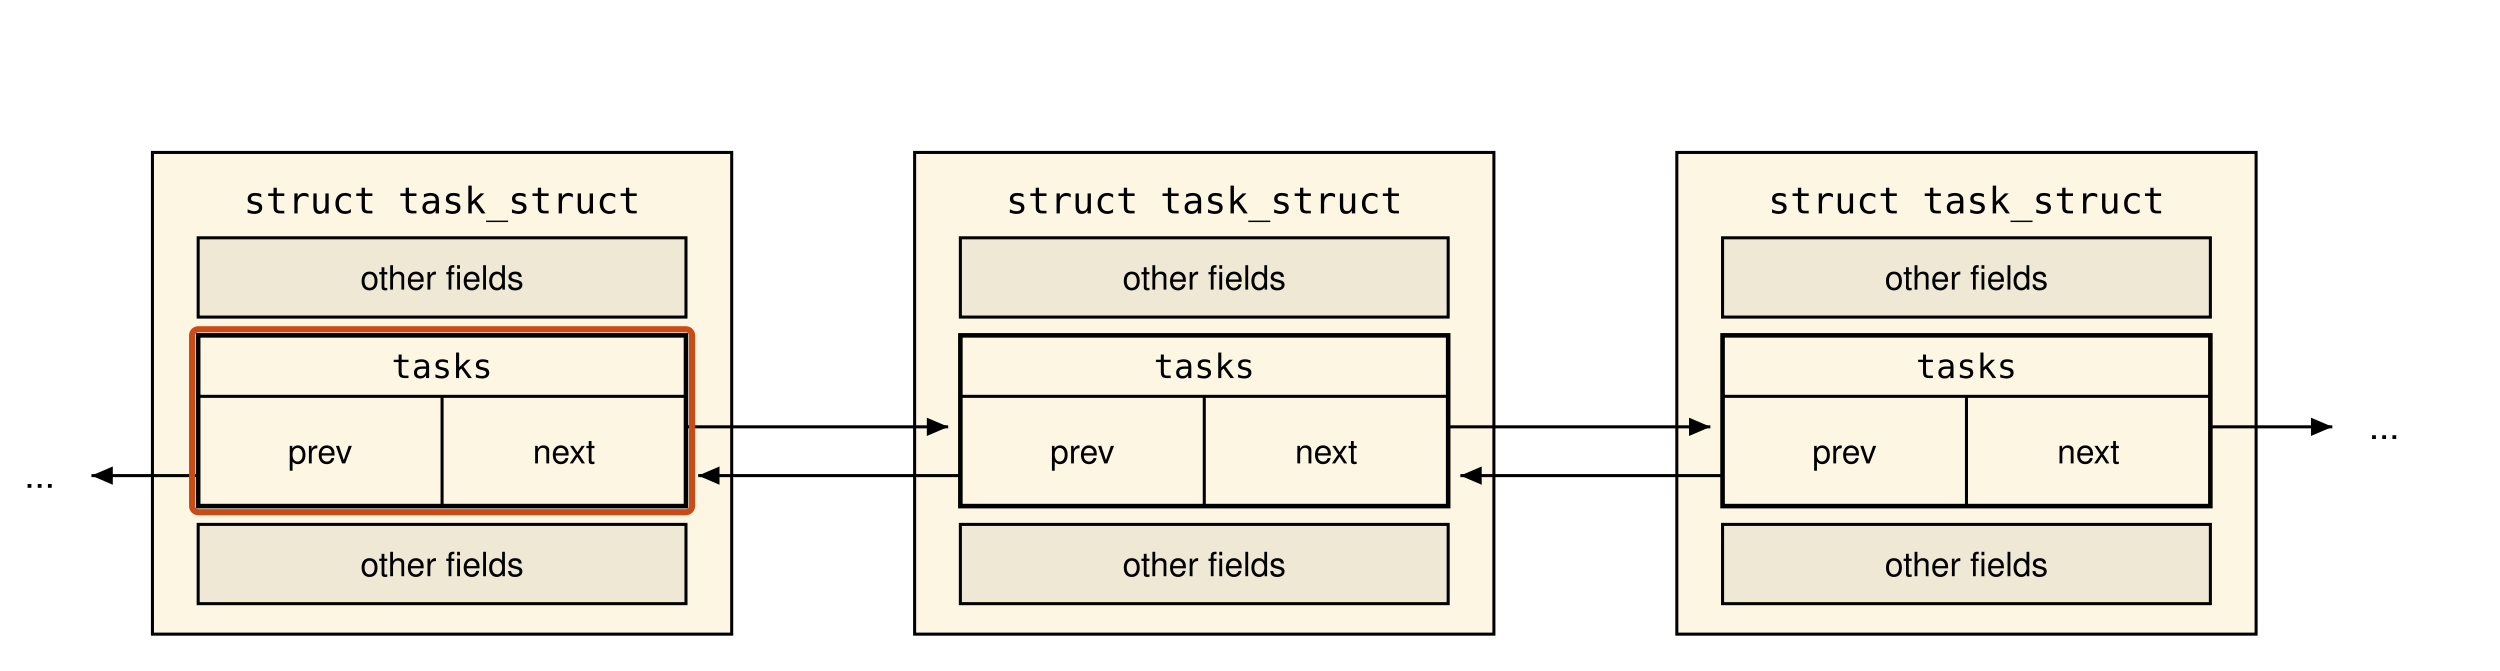
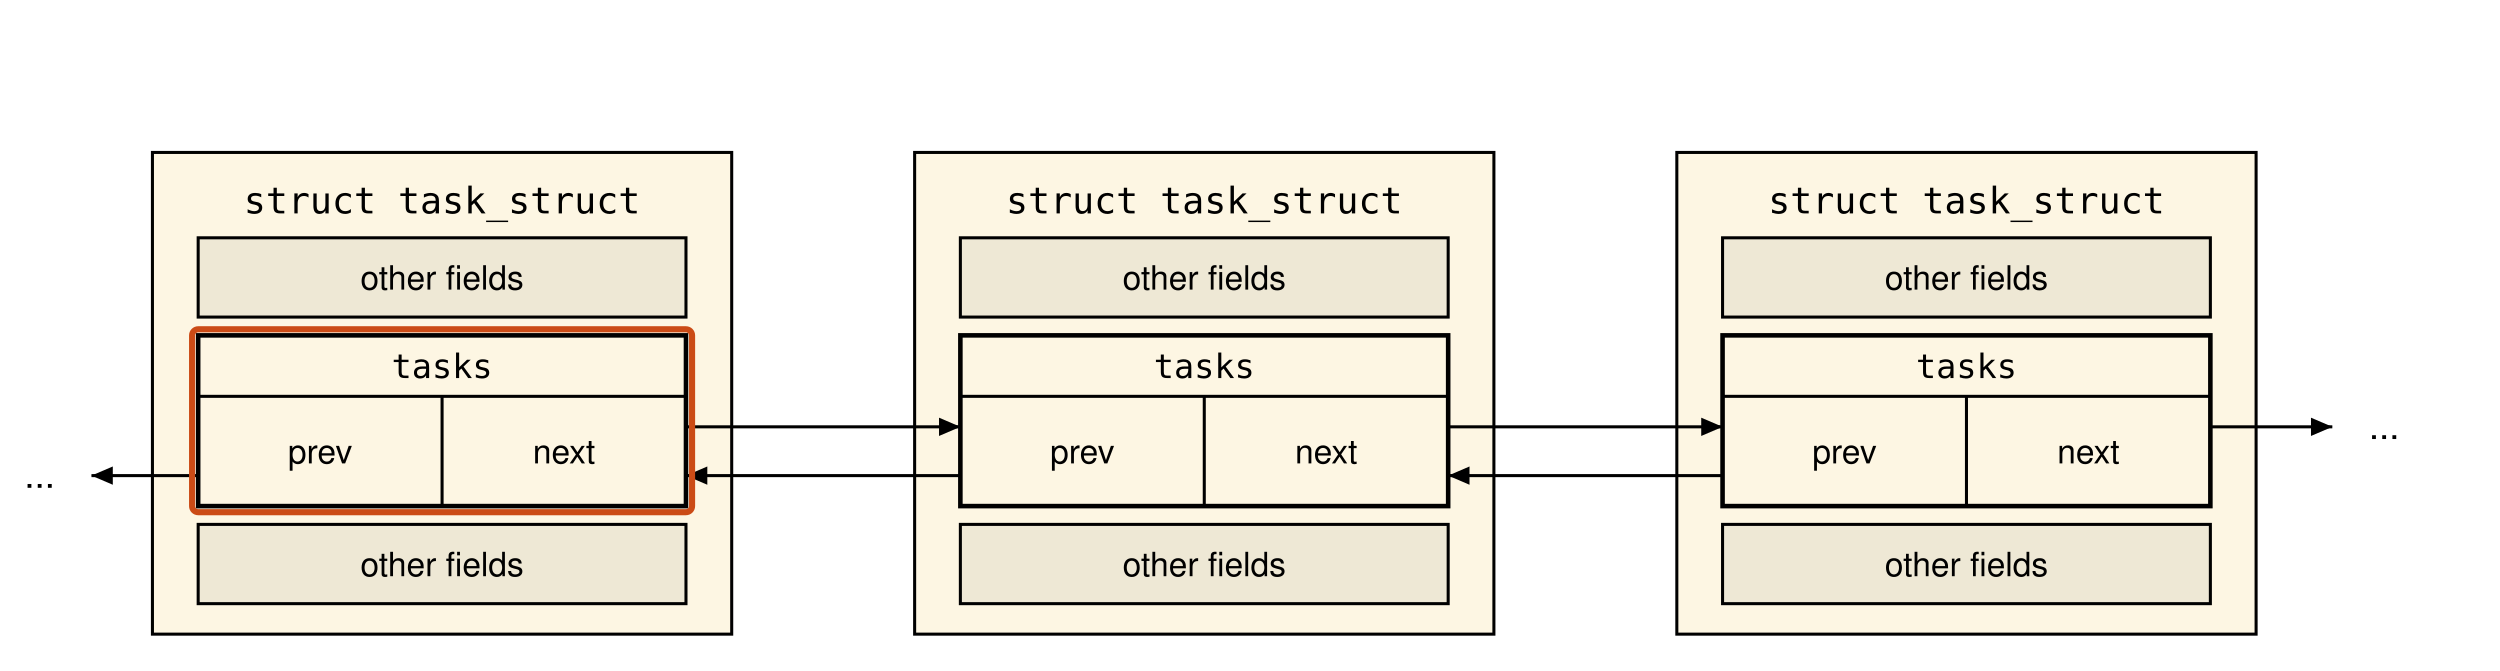
<svg xmlns="http://www.w3.org/2000/svg" version="1.1" width="820px" height="220px" viewBox="0 0 820 220" style="background: transparent; background-color: transparent; color-scheme: light dark;" font-family="Helvetica">
  <style>
    .box  { fill: #fdf6e3; stroke: #000000; stroke-width: 1;
            fill: light-dark(#fdf6e3, #201a0a); stroke: light-dark(#000000, #ffffff); }
    .hi   { fill: #eee8d5; stroke: #000000; stroke-width: 1;
            fill: light-dark(#eee8d5, #2d2614); stroke: light-dark(#000000, #ffffff); }
    .node { fill: #fdf6e3; stroke: #000000; stroke-width: 1.5;
            fill: light-dark(#fdf6e3, #201a0a); stroke: light-dark(#000000, #ffffff); }
    .div  { stroke: #000000; stroke-width: 1;
            stroke: light-dark(#000000, #ffffff); }
    .ah   { fill: #000000; fill: light-dark(#000000, #ffffff); }
    .ttl  { fill: #000000; font-size: 12px; text-anchor: middle; font-family: monospace;
            fill: light-dark(#000000, #ffffff); }
    .mem  { fill: #000000; font-size: 11px; text-anchor: middle; font-family: monospace;
            fill: light-dark(#000000, #ffffff); }
    .val  { fill: #000000; font-size: 11px; text-anchor: middle;
            fill: light-dark(#000000, #ffffff); }
    .lbl  { fill: #000000; font-size: 11px; text-anchor: middle;
            fill: light-dark(#000000, #ffffff); }
    .ell  { fill: #000000; font-size: 12px; text-anchor: middle;
            fill: light-dark(#000000, #ffffff); }

    /* the traversal steps from one tasks member to the next */
    .cursor { fill: none; stroke: #cb4b16; stroke-width: 2;
              stroke: light-dark(#cb4b16, #eb7a4a);
              animation: walk 7s ease-in-out infinite; }

    @keyframes walk {
        0% { transform: translateX(0px);   opacity: 0; }
        5% { transform: translateX(0px);   opacity: 1; }
       28% { transform: translateX(0px);   opacity: 1; }
       36% { transform: translateX(250px); opacity: 1; }
       59% { transform: translateX(250px); opacity: 1; }
       67% { transform: translateX(500px); opacity: 1; }
       92% { transform: translateX(500px); opacity: 1; }
      100% { transform: translateX(500px); opacity: 0; }
    }

    @media (prefers-reduced-motion: reduce) {
      .cursor { animation: none; opacity: 0; }
    }
  </style>
  <defs>
    <marker id="arrow" markerWidth="8" markerHeight="8" refX="7" refY="3" orient="auto" markerUnits="strokeWidth">
      <path class="ah" d="M0,0 L7,3 L0,6 z" />
    </marker>
  </defs>
  <rect class="box" x="50" y="50" width="190" height="158" />
  <text class="ttl" x="145" y="70">struct task_struct</text>
  <rect class="hi" x="65" y="78" width="160" height="26" />
  <text class="val" x="145" y="95">other fields</text>
  <rect class="node" x="65" y="110" width="160" height="56" />
  <text class="mem" x="145" y="124">tasks</text>
  <line class="div" x1="65" y1="130" x2="225" y2="130" />
  <line class="div" x1="145" y1="130" x2="145" y2="166" />
  <text class="lbl" x="105" y="152">prev</text>
  <text class="lbl" x="185" y="152">next</text>
  <rect class="hi" x="65" y="172" width="160" height="26" />
  <text class="val" x="145" y="189">other fields</text>
  <rect class="box" x="300" y="50" width="190" height="158" />
  <text class="ttl" x="395" y="70">struct task_struct</text>
  <rect class="hi" x="315" y="78" width="160" height="26" />
  <text class="val" x="395" y="95">other fields</text>
  <rect class="node" x="315" y="110" width="160" height="56" />
  <text class="mem" x="395" y="124">tasks</text>
  <line class="div" x1="315" y1="130" x2="475" y2="130" />
  <line class="div" x1="395" y1="130" x2="395" y2="166" />
  <text class="lbl" x="355" y="152">prev</text>
  <text class="lbl" x="435" y="152">next</text>
  <rect class="hi" x="315" y="172" width="160" height="26" />
  <text class="val" x="395" y="189">other fields</text>
  <rect class="box" x="550" y="50" width="190" height="158" />
  <text class="ttl" x="645" y="70">struct task_struct</text>
  <rect class="hi" x="565" y="78" width="160" height="26" />
  <text class="val" x="645" y="95">other fields</text>
  <rect class="node" x="565" y="110" width="160" height="56" />
  <text class="mem" x="645" y="124">tasks</text>
  <line class="div" x1="565" y1="130" x2="725" y2="130" />
  <line class="div" x1="645" y1="130" x2="645" y2="166" />
  <text class="lbl" x="605" y="152">prev</text>
  <text class="lbl" x="685" y="152">next</text>
  <rect class="hi" x="565" y="172" width="160" height="26" />
  <text class="val" x="645" y="189">other fields</text>
-   <line class="div" x1="225" y1="140" x2="311" y2="140" marker-end="url(#arrow)" />
-   <line class="div" x1="475" y1="140" x2="561" y2="140" marker-end="url(#arrow)" />
+   <line class="div" x1="225" y1="140" x2="315" y2="140" marker-end="url(#arrow)" />
+   <line class="div" x1="475" y1="140" x2="565" y2="140" marker-end="url(#arrow)" />
  <line class="div" x1="725" y1="140" x2="765" y2="140" marker-end="url(#arrow)" />
  <text class="ell" x="782" y="144">...</text>
-   <line class="div" x1="315" y1="156" x2="229" y2="156" marker-end="url(#arrow)" />
-   <line class="div" x1="565" y1="156" x2="479" y2="156" marker-end="url(#arrow)" />
+   <line class="div" x1="315" y1="156" x2="225" y2="156" marker-end="url(#arrow)" />
+   <line class="div" x1="565" y1="156" x2="475" y2="156" marker-end="url(#arrow)" />
  <line class="div" x1="65" y1="156" x2="30" y2="156" marker-end="url(#arrow)" />
  <text class="ell" x="13" y="160">...</text>
  <rect class="cursor" x="63" y="108" width="164" height="60" rx="2" />
</svg>
